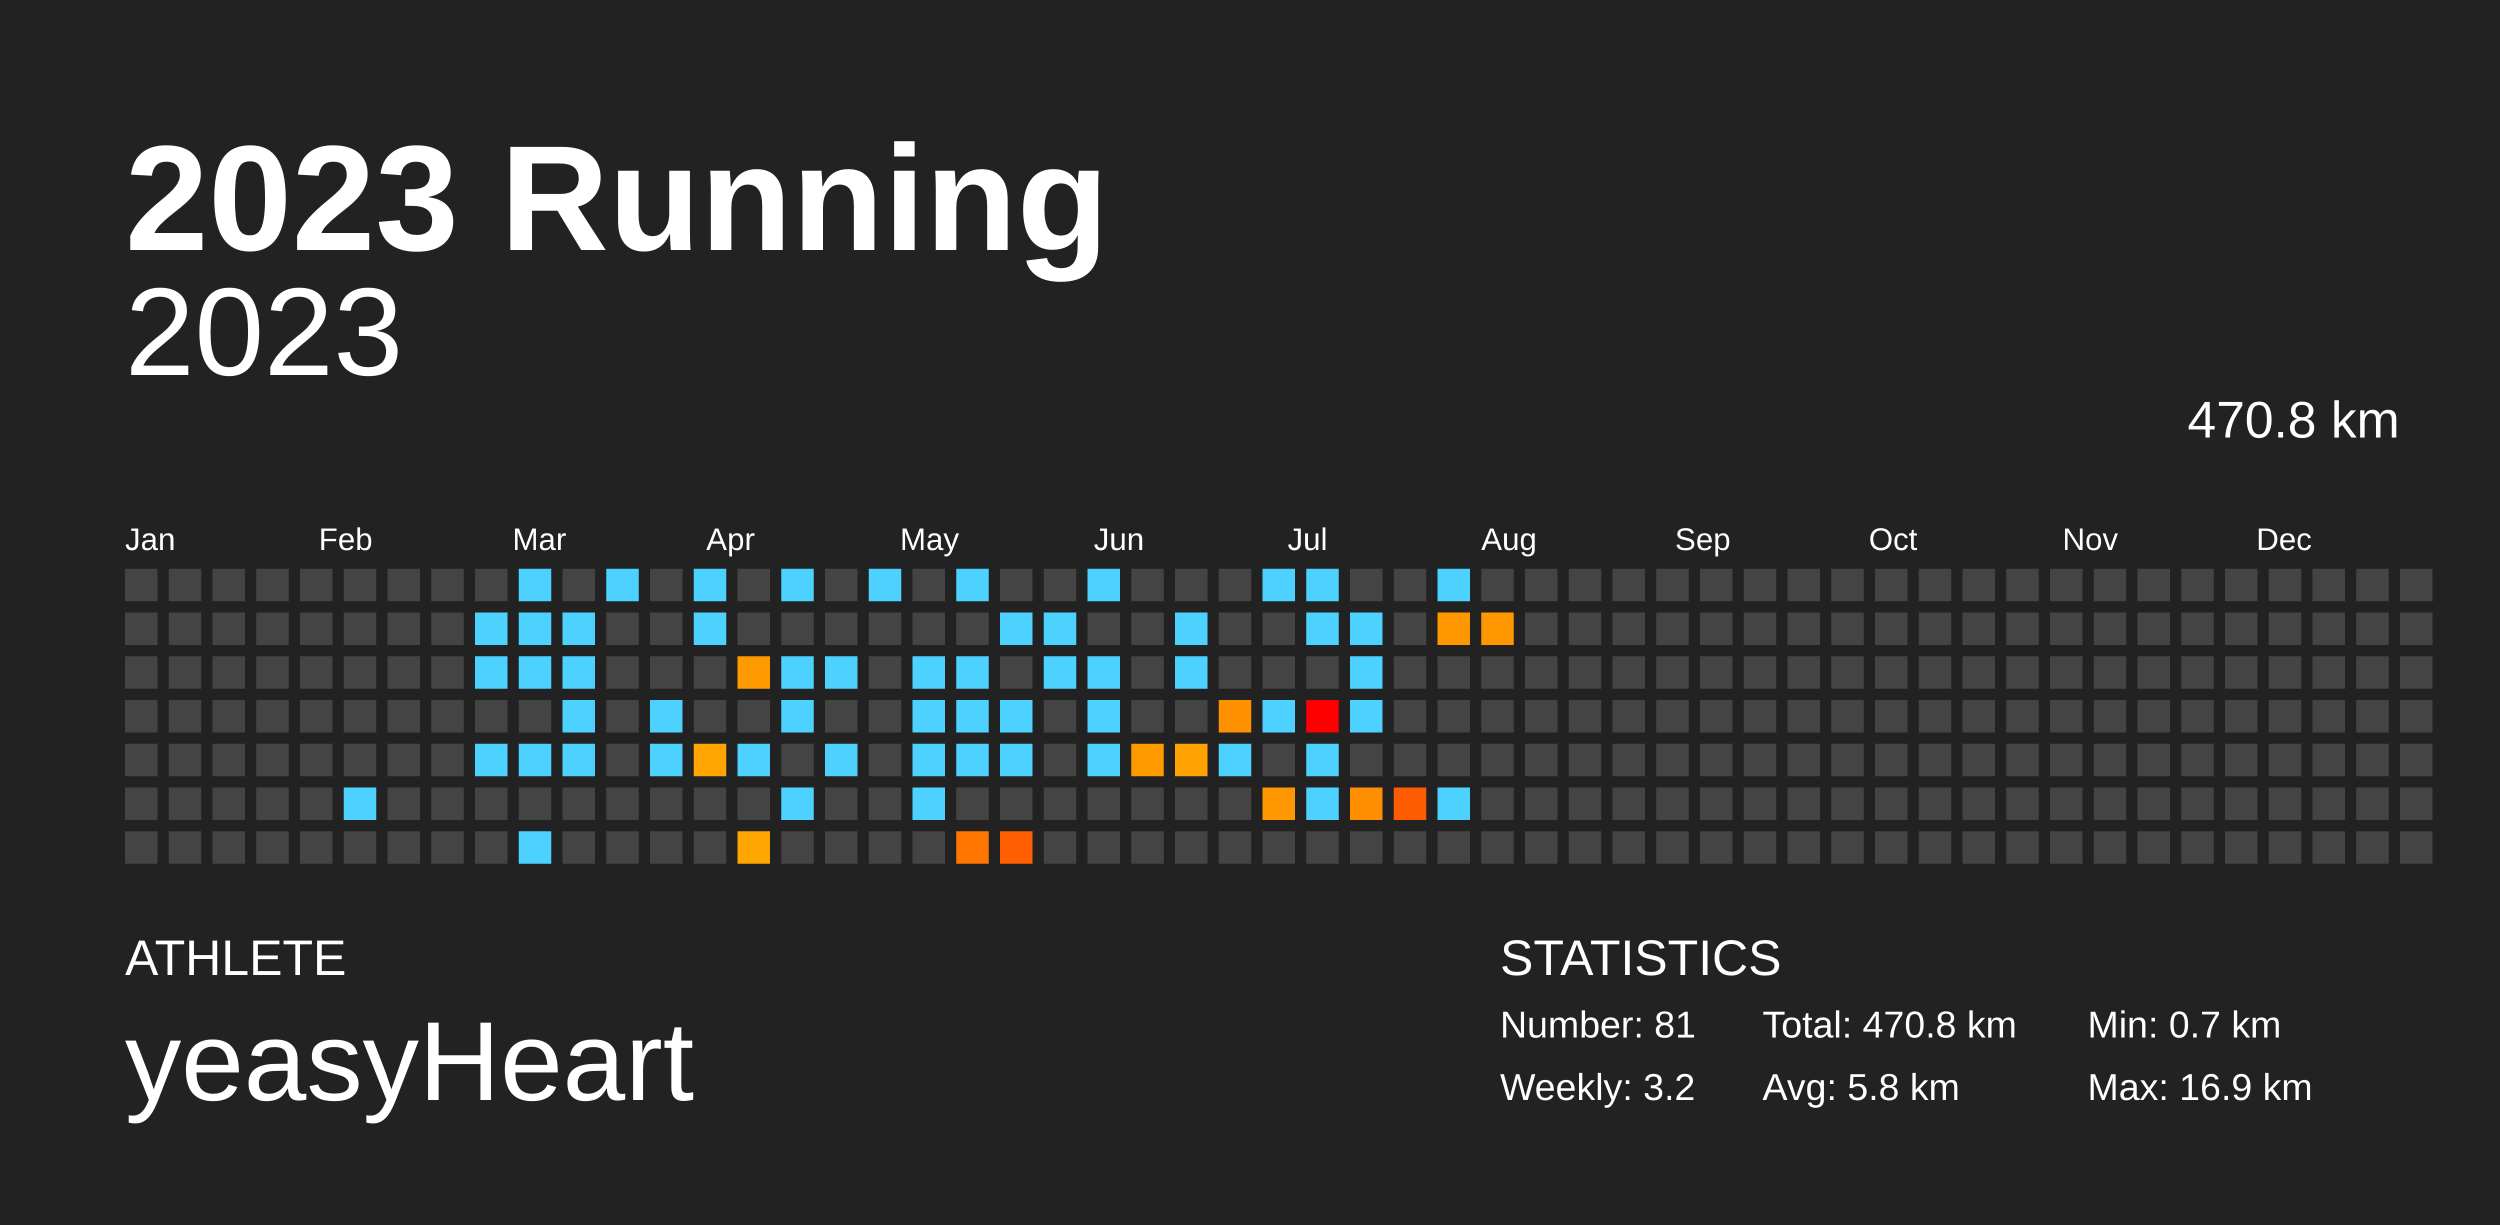
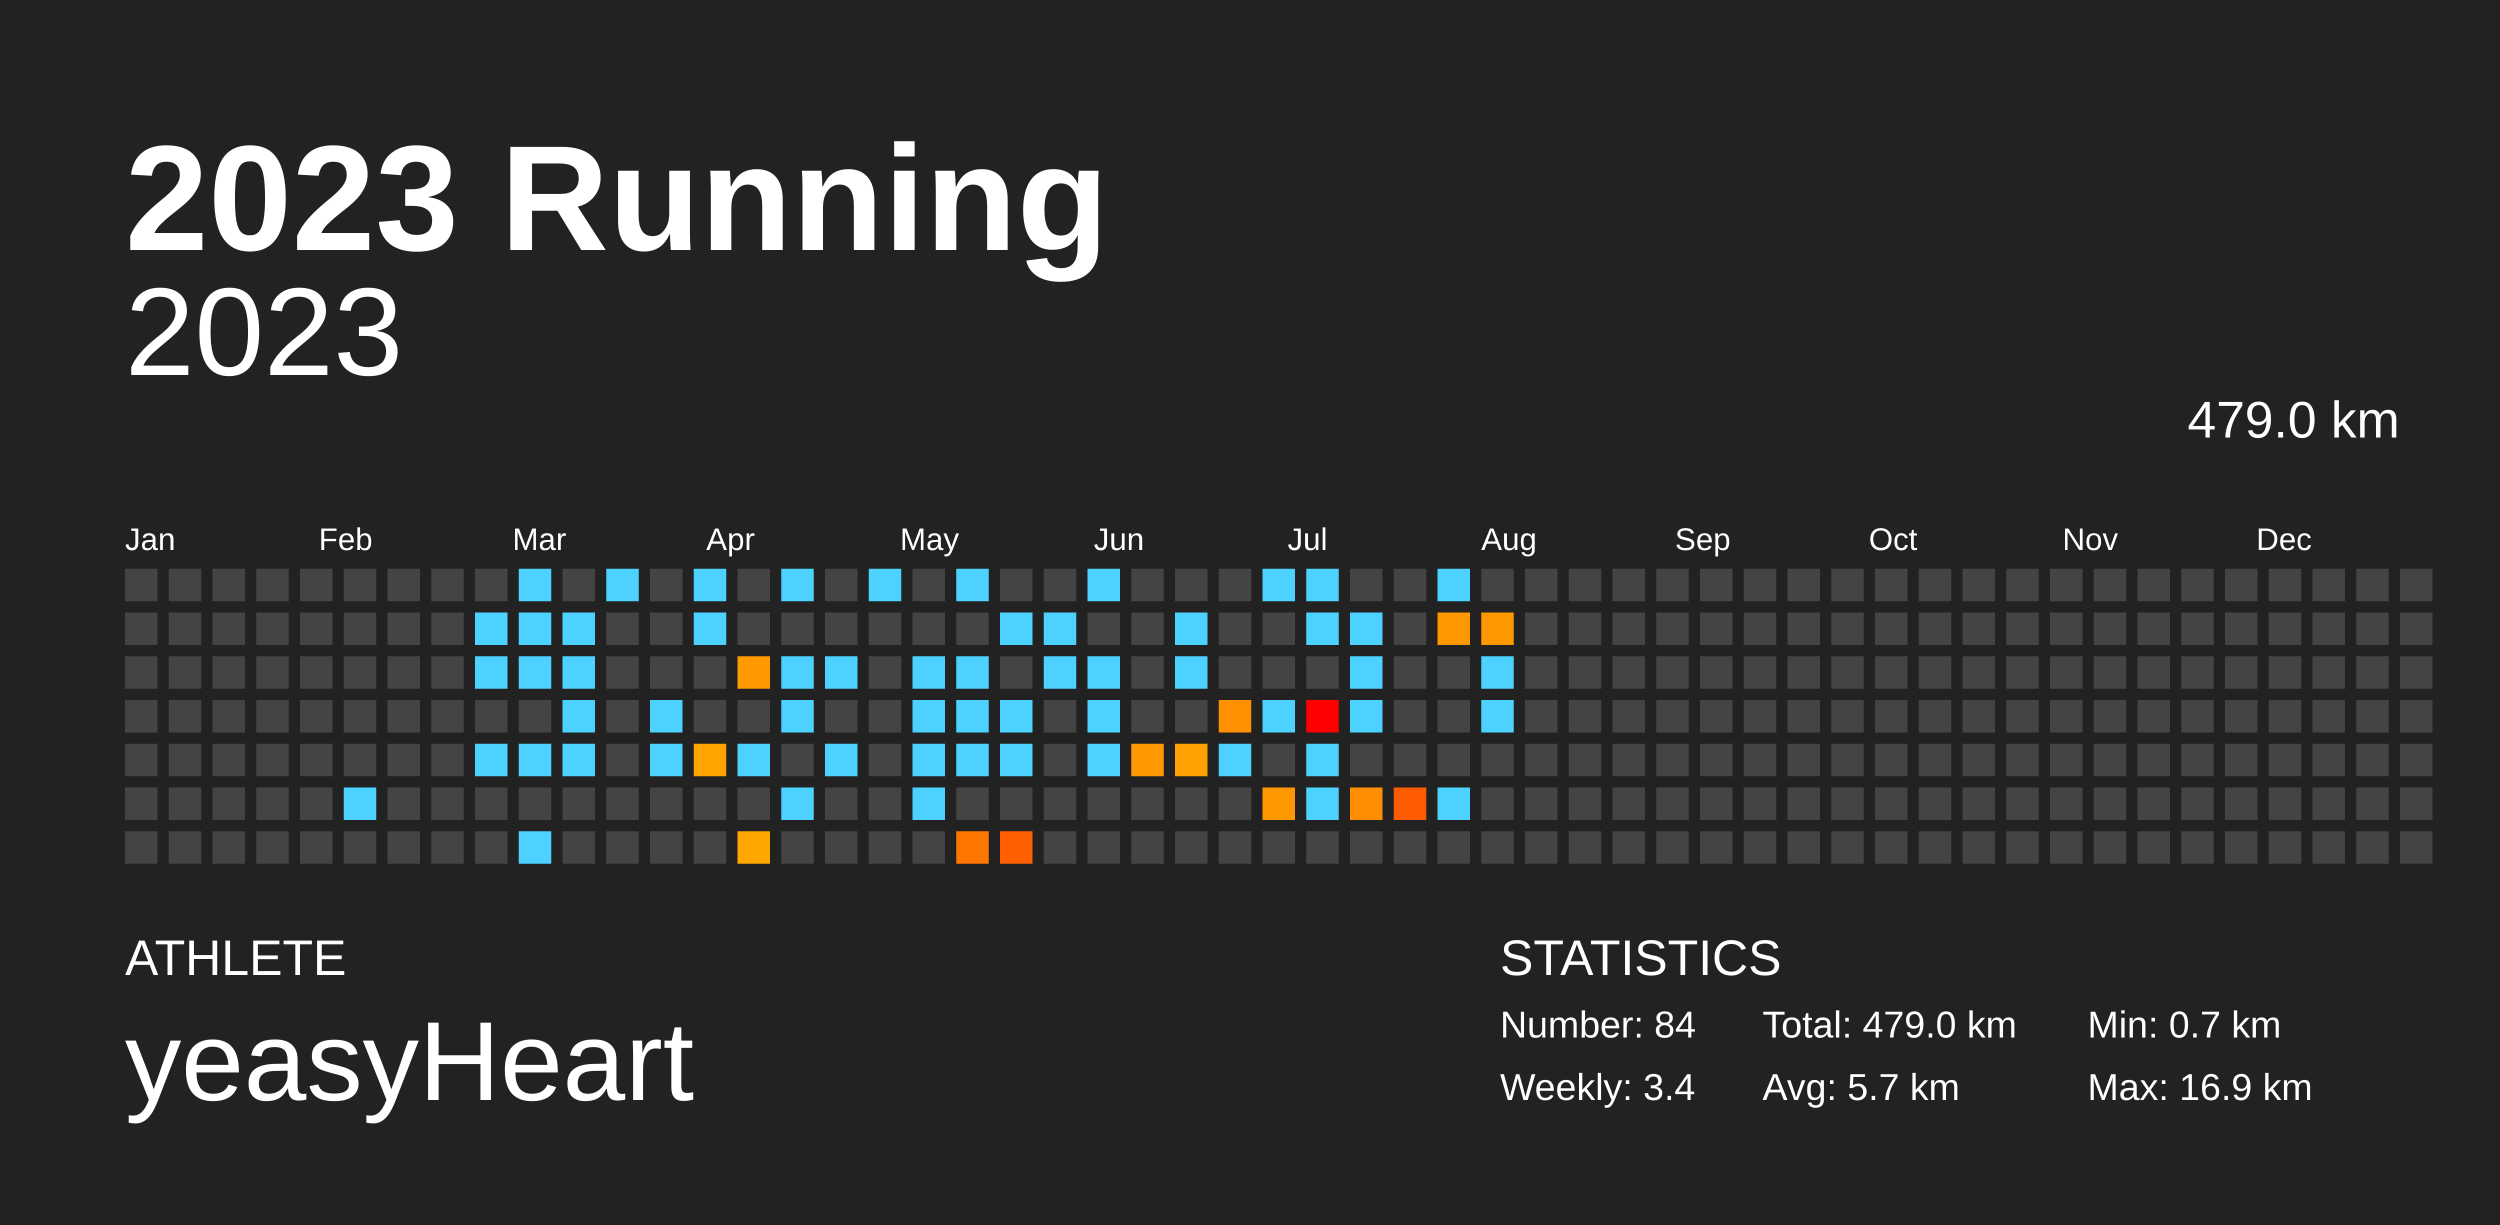
<svg xmlns="http://www.w3.org/2000/svg" baseProfile="full" height="98mm" version="1.1" viewBox="0,0,200,98" width="200mm">
  <defs />
  <rect fill="#222222" height="98" width="200" x="0" y="0" />
  <text fill="#FFFFFF" style="font-size:12px; font-family:Arial; font-weight:bold;" x="10" y="20">2023 Running</text>
  <text fill="#FFFFFF" style="font-size:4px; font-family:Arial" x="10" y="78">ATHLETE</text>
  <text fill="#FFFFFF" style="font-size:9px; font-family:Arial" x="10" y="88">yeasyHeart</text>
  <text fill="#FFFFFF" style="font-size:4px; font-family:Arial" x="120" y="78">STATISTICS</text>
-   <text fill="#FFFFFF" style="font-size:3px; font-family:Arial" x="120" y="83">Number: 81</text>
-   <text fill="#FFFFFF" style="font-size:3px; font-family:Arial" x="120" y="88">Weekly: 3.2</text>
-   <text fill="#FFFFFF" style="font-size:3px; font-family:Arial" x="141" y="83">Total: 470.8 km</text>
-   <text fill="#FFFFFF" style="font-size:3px; font-family:Arial" x="141" y="88">Avg: 5.8 km</text>
+   <text fill="#FFFFFF" style="font-size:3px; font-family:Arial" x="120" y="83">Number: 84</text>
+   <text fill="#FFFFFF" style="font-size:3px; font-family:Arial" x="120" y="88">Weekly: 3.4</text>
+   <text fill="#FFFFFF" style="font-size:3px; font-family:Arial" x="141" y="83">Total: 479.0 km</text>
+   <text fill="#FFFFFF" style="font-size:3px; font-family:Arial" x="141" y="88">Avg: 5.7 km</text>
  <text fill="#FFFFFF" style="font-size:3px; font-family:Arial" x="167" y="83">Min: 0.7 km</text>
  <text fill="#FFFFFF" style="font-size:3px; font-family:Arial" x="167" y="88">Max: 16.9 km</text>
  <text alignment-baseline="hanging" fill="#FFFFFF" style="font-size:10.0px; font-family:Arial;" x="10" y="30">2023</text>
-   <text alignment-baseline="hanging" fill="#FFFFFF" style="font-size:4.125px; font-family:Arial;" x="175" y="35">470.8 km</text>
+   <text alignment-baseline="hanging" fill="#FFFFFF" style="font-size:4.125px; font-family:Arial;" x="175" y="35">479.0 km</text>
  <text fill="#FFFFFF" style="font-size:2.5px; font-family:Arial" x="10.0" y="44">Jan</text>
  <text fill="#FFFFFF" style="font-size:2.5px; font-family:Arial" x="25.5" y="44">Feb</text>
  <text fill="#FFFFFF" style="font-size:2.5px; font-family:Arial" x="41.0" y="44">Mar</text>
  <text fill="#FFFFFF" style="font-size:2.5px; font-family:Arial" x="56.5" y="44">Apr</text>
  <text fill="#FFFFFF" style="font-size:2.5px; font-family:Arial" x="72.0" y="44">May</text>
  <text fill="#FFFFFF" style="font-size:2.5px; font-family:Arial" x="87.5" y="44">Jun</text>
  <text fill="#FFFFFF" style="font-size:2.5px; font-family:Arial" x="103.0" y="44">Jul</text>
  <text fill="#FFFFFF" style="font-size:2.5px; font-family:Arial" x="118.5" y="44">Aug</text>
  <text fill="#FFFFFF" style="font-size:2.5px; font-family:Arial" x="134.0" y="44">Sep</text>
  <text fill="#FFFFFF" style="font-size:2.5px; font-family:Arial" x="149.5" y="44">Oct</text>
  <text fill="#FFFFFF" style="font-size:2.5px; font-family:Arial" x="165.0" y="44">Nov</text>
  <text fill="#FFFFFF" style="font-size:2.5px; font-family:Arial" x="180.5" y="44">Dec</text>
  <rect fill="#444444" height="2.6" width="2.6" x="10.0" y="45.5" />
  <rect fill="#444444" height="2.6" width="2.6" x="10.0" y="49.0" />
  <rect fill="#444444" height="2.6" width="2.6" x="10.0" y="52.5" />
  <rect fill="#444444" height="2.6" width="2.6" x="10.0" y="56.0" />
  <rect fill="#444444" height="2.6" width="2.6" x="10.0" y="59.5" />
  <rect fill="#444444" height="2.6" width="2.6" x="10.0" y="63.0" />
  <rect fill="#444444" height="2.6" width="2.6" x="10.0" y="66.5" />
  <rect fill="#444444" height="2.6" width="2.6" x="13.5" y="45.5" />
  <rect fill="#444444" height="2.6" width="2.6" x="13.5" y="49.0" />
  <rect fill="#444444" height="2.6" width="2.6" x="13.5" y="52.5" />
  <rect fill="#444444" height="2.6" width="2.6" x="13.5" y="56.0" />
  <rect fill="#444444" height="2.6" width="2.6" x="13.5" y="59.5" />
  <rect fill="#444444" height="2.6" width="2.6" x="13.5" y="63.0" />
  <rect fill="#444444" height="2.6" width="2.6" x="13.5" y="66.5" />
  <rect fill="#444444" height="2.6" width="2.6" x="17.0" y="45.5" />
  <rect fill="#444444" height="2.6" width="2.6" x="17.0" y="49.0" />
  <rect fill="#444444" height="2.6" width="2.6" x="17.0" y="52.5" />
  <rect fill="#444444" height="2.6" width="2.6" x="17.0" y="56.0" />
  <rect fill="#444444" height="2.6" width="2.6" x="17.0" y="59.5" />
  <rect fill="#444444" height="2.6" width="2.6" x="17.0" y="63.0" />
  <rect fill="#444444" height="2.6" width="2.6" x="17.0" y="66.5" />
  <rect fill="#444444" height="2.6" width="2.6" x="20.5" y="45.5" />
  <rect fill="#444444" height="2.6" width="2.6" x="20.5" y="49.0" />
  <rect fill="#444444" height="2.6" width="2.6" x="20.5" y="52.5" />
  <rect fill="#444444" height="2.6" width="2.6" x="20.5" y="56.0" />
  <rect fill="#444444" height="2.6" width="2.6" x="20.5" y="59.5" />
  <rect fill="#444444" height="2.6" width="2.6" x="20.5" y="63.0" />
  <rect fill="#444444" height="2.6" width="2.6" x="20.5" y="66.5" />
  <rect fill="#444444" height="2.6" width="2.6" x="24.0" y="45.5" />
  <rect fill="#444444" height="2.6" width="2.6" x="24.0" y="49.0" />
  <rect fill="#444444" height="2.6" width="2.6" x="24.0" y="52.5" />
  <rect fill="#444444" height="2.6" width="2.6" x="24.0" y="56.0" />
  <rect fill="#444444" height="2.6" width="2.6" x="24.0" y="59.5" />
  <rect fill="#444444" height="2.6" width="2.6" x="24.0" y="63.0" />
  <rect fill="#444444" height="2.6" width="2.6" x="24.0" y="66.5" />
  <rect fill="#444444" height="2.6" width="2.6" x="27.5" y="45.5" />
  <rect fill="#444444" height="2.6" width="2.6" x="27.5" y="49.0" />
  <rect fill="#444444" height="2.6" width="2.6" x="27.5" y="52.5" />
  <rect fill="#444444" height="2.6" width="2.6" x="27.5" y="56.0" />
  <rect fill="#444444" height="2.6" width="2.6" x="27.5" y="59.5" />
  <rect fill="#4dd2ff" height="2.6" width="2.6" x="27.5" y="63.0" />
  <rect fill="#444444" height="2.6" width="2.6" x="27.5" y="66.5" />
  <rect fill="#444444" height="2.6" width="2.6" x="31.0" y="45.5" />
  <rect fill="#444444" height="2.6" width="2.6" x="31.0" y="49.0" />
  <rect fill="#444444" height="2.6" width="2.6" x="31.0" y="52.5" />
  <rect fill="#444444" height="2.6" width="2.6" x="31.0" y="56.0" />
  <rect fill="#444444" height="2.6" width="2.6" x="31.0" y="59.5" />
  <rect fill="#444444" height="2.6" width="2.6" x="31.0" y="63.0" />
  <rect fill="#444444" height="2.6" width="2.6" x="31.0" y="66.5" />
  <rect fill="#444444" height="2.6" width="2.6" x="34.5" y="45.5" />
  <rect fill="#444444" height="2.6" width="2.6" x="34.5" y="49.0" />
  <rect fill="#444444" height="2.6" width="2.6" x="34.5" y="52.5" />
  <rect fill="#444444" height="2.6" width="2.6" x="34.5" y="56.0" />
  <rect fill="#444444" height="2.6" width="2.6" x="34.5" y="59.5" />
  <rect fill="#444444" height="2.6" width="2.6" x="34.5" y="63.0" />
  <rect fill="#444444" height="2.6" width="2.6" x="34.5" y="66.5" />
  <rect fill="#444444" height="2.6" width="2.6" x="38.0" y="45.5" />
  <rect fill="#4dd2ff" height="2.6" width="2.6" x="38.0" y="49.0" />
  <rect fill="#4dd2ff" height="2.6" width="2.6" x="38.0" y="52.5" />
  <rect fill="#444444" height="2.6" width="2.6" x="38.0" y="56.0" />
  <rect fill="#4dd2ff" height="2.6" width="2.6" x="38.0" y="59.5" />
  <rect fill="#444444" height="2.6" width="2.6" x="38.0" y="63.0" />
  <rect fill="#444444" height="2.6" width="2.6" x="38.0" y="66.5" />
  <rect fill="#4dd2ff" height="2.6" width="2.6" x="41.5" y="45.5" />
  <rect fill="#4dd2ff" height="2.6" width="2.6" x="41.5" y="49.0" />
  <rect fill="#4dd2ff" height="2.6" width="2.6" x="41.5" y="52.5" />
  <rect fill="#444444" height="2.6" width="2.6" x="41.5" y="56.0" />
  <rect fill="#4dd2ff" height="2.6" width="2.6" x="41.5" y="59.5" />
  <rect fill="#444444" height="2.6" width="2.6" x="41.5" y="63.0" />
  <rect fill="#4dd2ff" height="2.6" width="2.6" x="41.5" y="66.5" />
  <rect fill="#444444" height="2.6" width="2.6" x="45.0" y="45.5" />
  <rect fill="#4dd2ff" height="2.6" width="2.6" x="45.0" y="49.0" />
  <rect fill="#4dd2ff" height="2.6" width="2.6" x="45.0" y="52.5" />
  <rect fill="#4dd2ff" height="2.6" width="2.6" x="45.0" y="56.0" />
  <rect fill="#4dd2ff" height="2.6" width="2.6" x="45.0" y="59.5" />
  <rect fill="#444444" height="2.6" width="2.6" x="45.0" y="63.0" />
  <rect fill="#444444" height="2.6" width="2.6" x="45.0" y="66.5" />
  <rect fill="#4dd2ff" height="2.6" width="2.6" x="48.5" y="45.5" />
  <rect fill="#444444" height="2.6" width="2.6" x="48.5" y="49.0" />
  <rect fill="#444444" height="2.6" width="2.6" x="48.5" y="52.5" />
  <rect fill="#444444" height="2.6" width="2.6" x="48.5" y="56.0" />
  <rect fill="#444444" height="2.6" width="2.6" x="48.5" y="59.5" />
  <rect fill="#444444" height="2.6" width="2.6" x="48.5" y="63.0" />
  <rect fill="#444444" height="2.6" width="2.6" x="48.5" y="66.5" />
  <rect fill="#444444" height="2.6" width="2.6" x="52.0" y="45.5" />
  <rect fill="#444444" height="2.6" width="2.6" x="52.0" y="49.0" />
  <rect fill="#444444" height="2.6" width="2.6" x="52.0" y="52.5" />
  <rect fill="#4dd2ff" height="2.6" width="2.6" x="52.0" y="56.0" />
  <rect fill="#4dd2ff" height="2.6" width="2.6" x="52.0" y="59.5" />
  <rect fill="#444444" height="2.6" width="2.6" x="52.0" y="63.0" />
  <rect fill="#444444" height="2.6" width="2.6" x="52.0" y="66.5" />
  <rect fill="#4dd2ff" height="2.6" width="2.6" x="55.5" y="45.5" />
  <rect fill="#4dd2ff" height="2.6" width="2.6" x="55.5" y="49.0" />
  <rect fill="#444444" height="2.6" width="2.6" x="55.5" y="52.5" />
  <rect fill="#444444" height="2.6" width="2.6" x="55.5" y="56.0" />
  <rect fill="#ffa400" height="2.6" width="2.6" x="55.5" y="59.5" />
  <rect fill="#444444" height="2.6" width="2.6" x="55.5" y="63.0" />
  <rect fill="#444444" height="2.6" width="2.6" x="55.5" y="66.5" />
  <rect fill="#444444" height="2.6" width="2.6" x="59.0" y="45.5" />
  <rect fill="#444444" height="2.6" width="2.6" x="59.0" y="49.0" />
  <rect fill="#ff9900" height="2.6" width="2.6" x="59.0" y="52.5" />
  <rect fill="#444444" height="2.6" width="2.6" x="59.0" y="56.0" />
  <rect fill="#4dd2ff" height="2.6" width="2.6" x="59.0" y="59.5" />
  <rect fill="#444444" height="2.6" width="2.6" x="59.0" y="63.0" />
  <rect fill="#ffa600" height="2.6" width="2.6" x="59.0" y="66.5" />
  <rect fill="#4dd2ff" height="2.6" width="2.6" x="62.5" y="45.5" />
  <rect fill="#444444" height="2.6" width="2.6" x="62.5" y="49.0" />
  <rect fill="#4dd2ff" height="2.6" width="2.6" x="62.5" y="52.5" />
  <rect fill="#4dd2ff" height="2.6" width="2.6" x="62.5" y="56.0" />
  <rect fill="#444444" height="2.6" width="2.6" x="62.5" y="59.5" />
  <rect fill="#4dd2ff" height="2.6" width="2.6" x="62.5" y="63.0" />
  <rect fill="#444444" height="2.6" width="2.6" x="62.5" y="66.5" />
  <rect fill="#444444" height="2.6" width="2.6" x="66.0" y="45.5" />
  <rect fill="#444444" height="2.6" width="2.6" x="66.0" y="49.0" />
  <rect fill="#4dd2ff" height="2.6" width="2.6" x="66.0" y="52.5" />
  <rect fill="#444444" height="2.6" width="2.6" x="66.0" y="56.0" />
  <rect fill="#4dd2ff" height="2.6" width="2.6" x="66.0" y="59.5" />
  <rect fill="#444444" height="2.6" width="2.6" x="66.0" y="63.0" />
  <rect fill="#444444" height="2.6" width="2.6" x="66.0" y="66.5" />
  <rect fill="#4dd2ff" height="2.6" width="2.6" x="69.5" y="45.5" />
  <rect fill="#444444" height="2.6" width="2.6" x="69.5" y="49.0" />
  <rect fill="#444444" height="2.6" width="2.6" x="69.5" y="52.5" />
  <rect fill="#444444" height="2.6" width="2.6" x="69.5" y="56.0" />
  <rect fill="#444444" height="2.6" width="2.6" x="69.5" y="59.5" />
  <rect fill="#444444" height="2.6" width="2.6" x="69.5" y="63.0" />
  <rect fill="#444444" height="2.6" width="2.6" x="69.5" y="66.5" />
  <rect fill="#444444" height="2.6" width="2.6" x="73.0" y="45.5" />
  <rect fill="#444444" height="2.6" width="2.6" x="73.0" y="49.0" />
  <rect fill="#4dd2ff" height="2.6" width="2.6" x="73.0" y="52.5" />
  <rect fill="#4dd2ff" height="2.6" width="2.6" x="73.0" y="56.0" />
  <rect fill="#4dd2ff" height="2.6" width="2.6" x="73.0" y="59.5" />
  <rect fill="#4dd2ff" height="2.6" width="2.6" x="73.0" y="63.0" />
  <rect fill="#444444" height="2.6" width="2.6" x="73.0" y="66.5" />
  <rect fill="#4dd2ff" height="2.6" width="2.6" x="76.5" y="45.5" />
  <rect fill="#444444" height="2.6" width="2.6" x="76.5" y="49.0" />
  <rect fill="#4dd2ff" height="2.6" width="2.6" x="76.5" y="52.5" />
  <rect fill="#4dd2ff" height="2.6" width="2.6" x="76.5" y="56.0" />
  <rect fill="#4dd2ff" height="2.6" width="2.6" x="76.5" y="59.5" />
  <rect fill="#444444" height="2.6" width="2.6" x="76.5" y="63.0" />
  <rect fill="#ff7600" height="2.6" width="2.6" x="76.5" y="66.5" />
  <rect fill="#444444" height="2.6" width="2.6" x="80.0" y="45.5" />
  <rect fill="#4dd2ff" height="2.6" width="2.6" x="80.0" y="49.0" />
  <rect fill="#444444" height="2.6" width="2.6" x="80.0" y="52.5" />
  <rect fill="#4dd2ff" height="2.6" width="2.6" x="80.0" y="56.0" />
  <rect fill="#4dd2ff" height="2.6" width="2.6" x="80.0" y="59.5" />
  <rect fill="#444444" height="2.6" width="2.6" x="80.0" y="63.0" />
  <rect fill="#ff5f00" height="2.6" width="2.6" x="80.0" y="66.5" />
  <rect fill="#444444" height="2.6" width="2.6" x="83.5" y="45.5" />
  <rect fill="#4dd2ff" height="2.6" width="2.6" x="83.5" y="49.0" />
  <rect fill="#4dd2ff" height="2.6" width="2.6" x="83.5" y="52.5" />
  <rect fill="#444444" height="2.6" width="2.6" x="83.5" y="56.0" />
  <rect fill="#444444" height="2.6" width="2.6" x="83.5" y="59.5" />
  <rect fill="#444444" height="2.6" width="2.6" x="83.5" y="63.0" />
  <rect fill="#444444" height="2.6" width="2.6" x="83.5" y="66.5" />
  <rect fill="#4dd2ff" height="2.6" width="2.6" x="87.0" y="45.5" />
  <rect fill="#444444" height="2.6" width="2.6" x="87.0" y="49.0" />
  <rect fill="#4dd2ff" height="2.6" width="2.6" x="87.0" y="52.5" />
  <rect fill="#4dd2ff" height="2.6" width="2.6" x="87.0" y="56.0" />
  <rect fill="#4dd2ff" height="2.6" width="2.6" x="87.0" y="59.5" />
  <rect fill="#444444" height="2.6" width="2.6" x="87.0" y="63.0" />
  <rect fill="#444444" height="2.6" width="2.6" x="87.0" y="66.5" />
  <rect fill="#444444" height="2.6" width="2.6" x="90.5" y="45.5" />
  <rect fill="#444444" height="2.6" width="2.6" x="90.5" y="49.0" />
  <rect fill="#444444" height="2.6" width="2.6" x="90.5" y="52.5" />
  <rect fill="#444444" height="2.6" width="2.6" x="90.5" y="56.0" />
  <rect fill="#ff9900" height="2.6" width="2.6" x="90.5" y="59.5" />
  <rect fill="#444444" height="2.6" width="2.6" x="90.5" y="63.0" />
  <rect fill="#444444" height="2.6" width="2.6" x="90.5" y="66.5" />
  <rect fill="#444444" height="2.6" width="2.6" x="94.0" y="45.5" />
  <rect fill="#4dd2ff" height="2.6" width="2.6" x="94.0" y="49.0" />
  <rect fill="#4dd2ff" height="2.6" width="2.6" x="94.0" y="52.5" />
  <rect fill="#444444" height="2.6" width="2.6" x="94.0" y="56.0" />
  <rect fill="#ffa100" height="2.6" width="2.6" x="94.0" y="59.5" />
  <rect fill="#444444" height="2.6" width="2.6" x="94.0" y="63.0" />
  <rect fill="#444444" height="2.6" width="2.6" x="94.0" y="66.5" />
  <rect fill="#444444" height="2.6" width="2.6" x="97.5" y="45.5" />
  <rect fill="#444444" height="2.6" width="2.6" x="97.5" y="49.0" />
  <rect fill="#444444" height="2.6" width="2.6" x="97.5" y="52.5" />
  <rect fill="#ff9000" height="2.6" width="2.6" x="97.5" y="56.0" />
  <rect fill="#4dd2ff" height="2.6" width="2.6" x="97.5" y="59.5" />
  <rect fill="#444444" height="2.6" width="2.6" x="97.5" y="63.0" />
  <rect fill="#444444" height="2.6" width="2.6" x="97.5" y="66.5" />
  <rect fill="#4dd2ff" height="2.6" width="2.6" x="101.0" y="45.5" />
  <rect fill="#444444" height="2.6" width="2.6" x="101.0" y="49.0" />
  <rect fill="#444444" height="2.6" width="2.6" x="101.0" y="52.5" />
  <rect fill="#4dd2ff" height="2.6" width="2.6" x="101.0" y="56.0" />
  <rect fill="#444444" height="2.6" width="2.6" x="101.0" y="59.5" />
  <rect fill="#ff9800" height="2.6" width="2.6" x="101.0" y="63.0" />
  <rect fill="#444444" height="2.6" width="2.6" x="101.0" y="66.5" />
  <rect fill="#4dd2ff" height="2.6" width="2.6" x="104.5" y="45.5" />
  <rect fill="#4dd2ff" height="2.6" width="2.6" x="104.5" y="49.0" />
  <rect fill="#444444" height="2.6" width="2.6" x="104.5" y="52.5" />
  <rect fill="red" height="2.6" width="2.6" x="104.5" y="56.0" />
  <rect fill="#4dd2ff" height="2.6" width="2.6" x="104.5" y="59.5" />
  <rect fill="#4dd2ff" height="2.6" width="2.6" x="104.5" y="63.0" />
  <rect fill="#444444" height="2.6" width="2.6" x="104.5" y="66.5" />
  <rect fill="#444444" height="2.6" width="2.6" x="108.0" y="45.5" />
  <rect fill="#4dd2ff" height="2.6" width="2.6" x="108.0" y="49.0" />
  <rect fill="#4dd2ff" height="2.6" width="2.6" x="108.0" y="52.5" />
  <rect fill="#4dd2ff" height="2.6" width="2.6" x="108.0" y="56.0" />
  <rect fill="#444444" height="2.6" width="2.6" x="108.0" y="59.5" />
  <rect fill="#ff8f00" height="2.6" width="2.6" x="108.0" y="63.0" />
  <rect fill="#444444" height="2.6" width="2.6" x="108.0" y="66.5" />
  <rect fill="#444444" height="2.6" width="2.6" x="111.5" y="45.5" />
  <rect fill="#444444" height="2.6" width="2.6" x="111.5" y="49.0" />
  <rect fill="#444444" height="2.6" width="2.6" x="111.5" y="52.5" />
  <rect fill="#444444" height="2.6" width="2.6" x="111.5" y="56.0" />
  <rect fill="#444444" height="2.6" width="2.6" x="111.5" y="59.5" />
  <rect fill="#ff5b00" height="2.6" width="2.6" x="111.5" y="63.0" />
  <rect fill="#444444" height="2.6" width="2.6" x="111.5" y="66.5" />
  <rect fill="#4dd2ff" height="2.6" width="2.6" x="115.0" y="45.5" />
  <rect fill="#ff9700" height="2.6" width="2.6" x="115.0" y="49.0" />
  <rect fill="#444444" height="2.6" width="2.6" x="115.0" y="52.5" />
  <rect fill="#444444" height="2.6" width="2.6" x="115.0" y="56.0" />
  <rect fill="#444444" height="2.6" width="2.6" x="115.0" y="59.5" />
  <rect fill="#4dd2ff" height="2.6" width="2.6" x="115.0" y="63.0" />
  <rect fill="#444444" height="2.6" width="2.6" x="115.0" y="66.5" />
  <rect fill="#444444" height="2.6" width="2.6" x="118.5" y="45.5" />
  <rect fill="#ff9700" height="2.6" width="2.6" x="118.5" y="49.0" />
-   <rect fill="#444444" height="2.6" width="2.6" x="118.5" y="52.5" />
-   <rect fill="#444444" height="2.6" width="2.6" x="118.5" y="56.0" />
+   <rect fill="#4dd2ff" height="2.6" width="2.6" x="118.5" y="52.5" />
+   <rect fill="#4dd2ff" height="2.6" width="2.6" x="118.5" y="56.0" />
  <rect fill="#444444" height="2.6" width="2.6" x="118.5" y="59.5" />
  <rect fill="#444444" height="2.6" width="2.6" x="118.5" y="63.0" />
  <rect fill="#444444" height="2.6" width="2.6" x="118.5" y="66.5" />
  <rect fill="#444444" height="2.6" width="2.6" x="122.0" y="45.5" />
  <rect fill="#444444" height="2.6" width="2.6" x="122.0" y="49.0" />
  <rect fill="#444444" height="2.6" width="2.6" x="122.0" y="52.5" />
  <rect fill="#444444" height="2.6" width="2.6" x="122.0" y="56.0" />
  <rect fill="#444444" height="2.6" width="2.6" x="122.0" y="59.5" />
  <rect fill="#444444" height="2.6" width="2.6" x="122.0" y="63.0" />
  <rect fill="#444444" height="2.6" width="2.6" x="122.0" y="66.5" />
  <rect fill="#444444" height="2.6" width="2.6" x="125.5" y="45.5" />
  <rect fill="#444444" height="2.6" width="2.6" x="125.5" y="49.0" />
  <rect fill="#444444" height="2.6" width="2.6" x="125.5" y="52.5" />
  <rect fill="#444444" height="2.6" width="2.6" x="125.5" y="56.0" />
  <rect fill="#444444" height="2.6" width="2.6" x="125.5" y="59.5" />
  <rect fill="#444444" height="2.6" width="2.6" x="125.5" y="63.0" />
  <rect fill="#444444" height="2.6" width="2.6" x="125.5" y="66.5" />
  <rect fill="#444444" height="2.6" width="2.6" x="129.0" y="45.5" />
  <rect fill="#444444" height="2.6" width="2.6" x="129.0" y="49.0" />
  <rect fill="#444444" height="2.6" width="2.6" x="129.0" y="52.5" />
  <rect fill="#444444" height="2.6" width="2.6" x="129.0" y="56.0" />
  <rect fill="#444444" height="2.6" width="2.6" x="129.0" y="59.5" />
  <rect fill="#444444" height="2.6" width="2.6" x="129.0" y="63.0" />
  <rect fill="#444444" height="2.6" width="2.6" x="129.0" y="66.5" />
  <rect fill="#444444" height="2.6" width="2.6" x="132.5" y="45.5" />
  <rect fill="#444444" height="2.6" width="2.6" x="132.5" y="49.0" />
  <rect fill="#444444" height="2.6" width="2.6" x="132.5" y="52.5" />
  <rect fill="#444444" height="2.6" width="2.6" x="132.5" y="56.0" />
  <rect fill="#444444" height="2.6" width="2.6" x="132.5" y="59.5" />
  <rect fill="#444444" height="2.6" width="2.6" x="132.5" y="63.0" />
  <rect fill="#444444" height="2.6" width="2.6" x="132.5" y="66.5" />
  <rect fill="#444444" height="2.6" width="2.6" x="136.0" y="45.5" />
  <rect fill="#444444" height="2.6" width="2.6" x="136.0" y="49.0" />
  <rect fill="#444444" height="2.6" width="2.6" x="136.0" y="52.5" />
  <rect fill="#444444" height="2.6" width="2.6" x="136.0" y="56.0" />
  <rect fill="#444444" height="2.6" width="2.6" x="136.0" y="59.5" />
  <rect fill="#444444" height="2.6" width="2.6" x="136.0" y="63.0" />
  <rect fill="#444444" height="2.6" width="2.6" x="136.0" y="66.5" />
  <rect fill="#444444" height="2.6" width="2.6" x="139.5" y="45.5" />
  <rect fill="#444444" height="2.6" width="2.6" x="139.5" y="49.0" />
  <rect fill="#444444" height="2.6" width="2.6" x="139.5" y="52.5" />
  <rect fill="#444444" height="2.6" width="2.6" x="139.5" y="56.0" />
  <rect fill="#444444" height="2.6" width="2.6" x="139.5" y="59.5" />
  <rect fill="#444444" height="2.6" width="2.6" x="139.5" y="63.0" />
  <rect fill="#444444" height="2.6" width="2.6" x="139.5" y="66.5" />
  <rect fill="#444444" height="2.6" width="2.6" x="143.0" y="45.5" />
  <rect fill="#444444" height="2.6" width="2.6" x="143.0" y="49.0" />
  <rect fill="#444444" height="2.6" width="2.6" x="143.0" y="52.5" />
  <rect fill="#444444" height="2.6" width="2.6" x="143.0" y="56.0" />
  <rect fill="#444444" height="2.6" width="2.6" x="143.0" y="59.5" />
  <rect fill="#444444" height="2.6" width="2.6" x="143.0" y="63.0" />
  <rect fill="#444444" height="2.6" width="2.6" x="143.0" y="66.5" />
  <rect fill="#444444" height="2.6" width="2.6" x="146.5" y="45.5" />
  <rect fill="#444444" height="2.6" width="2.6" x="146.5" y="49.0" />
  <rect fill="#444444" height="2.6" width="2.6" x="146.5" y="52.5" />
  <rect fill="#444444" height="2.6" width="2.6" x="146.5" y="56.0" />
  <rect fill="#444444" height="2.6" width="2.6" x="146.5" y="59.5" />
  <rect fill="#444444" height="2.6" width="2.6" x="146.5" y="63.0" />
  <rect fill="#444444" height="2.6" width="2.6" x="146.5" y="66.5" />
  <rect fill="#444444" height="2.6" width="2.6" x="150.0" y="45.5" />
  <rect fill="#444444" height="2.6" width="2.6" x="150.0" y="49.0" />
  <rect fill="#444444" height="2.6" width="2.6" x="150.0" y="52.5" />
  <rect fill="#444444" height="2.6" width="2.6" x="150.0" y="56.0" />
  <rect fill="#444444" height="2.6" width="2.6" x="150.0" y="59.5" />
  <rect fill="#444444" height="2.6" width="2.6" x="150.0" y="63.0" />
  <rect fill="#444444" height="2.6" width="2.6" x="150.0" y="66.5" />
  <rect fill="#444444" height="2.6" width="2.6" x="153.5" y="45.5" />
  <rect fill="#444444" height="2.6" width="2.6" x="153.5" y="49.0" />
  <rect fill="#444444" height="2.6" width="2.6" x="153.5" y="52.5" />
  <rect fill="#444444" height="2.6" width="2.6" x="153.5" y="56.0" />
  <rect fill="#444444" height="2.6" width="2.6" x="153.5" y="59.5" />
  <rect fill="#444444" height="2.6" width="2.6" x="153.5" y="63.0" />
  <rect fill="#444444" height="2.6" width="2.6" x="153.5" y="66.5" />
  <rect fill="#444444" height="2.6" width="2.6" x="157.0" y="45.5" />
  <rect fill="#444444" height="2.6" width="2.6" x="157.0" y="49.0" />
  <rect fill="#444444" height="2.6" width="2.6" x="157.0" y="52.5" />
  <rect fill="#444444" height="2.6" width="2.6" x="157.0" y="56.0" />
  <rect fill="#444444" height="2.6" width="2.6" x="157.0" y="59.5" />
  <rect fill="#444444" height="2.6" width="2.6" x="157.0" y="63.0" />
  <rect fill="#444444" height="2.6" width="2.6" x="157.0" y="66.5" />
  <rect fill="#444444" height="2.6" width="2.6" x="160.5" y="45.5" />
  <rect fill="#444444" height="2.6" width="2.6" x="160.5" y="49.0" />
  <rect fill="#444444" height="2.6" width="2.6" x="160.5" y="52.5" />
  <rect fill="#444444" height="2.6" width="2.6" x="160.5" y="56.0" />
  <rect fill="#444444" height="2.6" width="2.6" x="160.5" y="59.5" />
  <rect fill="#444444" height="2.6" width="2.6" x="160.5" y="63.0" />
  <rect fill="#444444" height="2.6" width="2.6" x="160.5" y="66.5" />
  <rect fill="#444444" height="2.6" width="2.6" x="164.0" y="45.5" />
  <rect fill="#444444" height="2.6" width="2.6" x="164.0" y="49.0" />
  <rect fill="#444444" height="2.6" width="2.6" x="164.0" y="52.5" />
  <rect fill="#444444" height="2.6" width="2.6" x="164.0" y="56.0" />
  <rect fill="#444444" height="2.6" width="2.6" x="164.0" y="59.5" />
  <rect fill="#444444" height="2.6" width="2.6" x="164.0" y="63.0" />
  <rect fill="#444444" height="2.6" width="2.6" x="164.0" y="66.5" />
  <rect fill="#444444" height="2.6" width="2.6" x="167.5" y="45.5" />
  <rect fill="#444444" height="2.6" width="2.6" x="167.5" y="49.0" />
  <rect fill="#444444" height="2.6" width="2.6" x="167.5" y="52.5" />
  <rect fill="#444444" height="2.6" width="2.6" x="167.5" y="56.0" />
  <rect fill="#444444" height="2.6" width="2.6" x="167.5" y="59.5" />
  <rect fill="#444444" height="2.6" width="2.6" x="167.5" y="63.0" />
  <rect fill="#444444" height="2.6" width="2.6" x="167.5" y="66.5" />
  <rect fill="#444444" height="2.6" width="2.6" x="171.0" y="45.5" />
  <rect fill="#444444" height="2.6" width="2.6" x="171.0" y="49.0" />
  <rect fill="#444444" height="2.6" width="2.6" x="171.0" y="52.5" />
  <rect fill="#444444" height="2.6" width="2.6" x="171.0" y="56.0" />
  <rect fill="#444444" height="2.6" width="2.6" x="171.0" y="59.5" />
  <rect fill="#444444" height="2.6" width="2.6" x="171.0" y="63.0" />
  <rect fill="#444444" height="2.6" width="2.6" x="171.0" y="66.5" />
  <rect fill="#444444" height="2.6" width="2.6" x="174.5" y="45.5" />
  <rect fill="#444444" height="2.6" width="2.6" x="174.5" y="49.0" />
  <rect fill="#444444" height="2.6" width="2.6" x="174.5" y="52.5" />
  <rect fill="#444444" height="2.6" width="2.6" x="174.5" y="56.0" />
  <rect fill="#444444" height="2.6" width="2.6" x="174.5" y="59.5" />
  <rect fill="#444444" height="2.6" width="2.6" x="174.5" y="63.0" />
  <rect fill="#444444" height="2.6" width="2.6" x="174.5" y="66.5" />
  <rect fill="#444444" height="2.6" width="2.6" x="178.0" y="45.5" />
  <rect fill="#444444" height="2.6" width="2.6" x="178.0" y="49.0" />
  <rect fill="#444444" height="2.6" width="2.6" x="178.0" y="52.5" />
  <rect fill="#444444" height="2.6" width="2.6" x="178.0" y="56.0" />
  <rect fill="#444444" height="2.6" width="2.6" x="178.0" y="59.5" />
  <rect fill="#444444" height="2.6" width="2.6" x="178.0" y="63.0" />
  <rect fill="#444444" height="2.6" width="2.6" x="178.0" y="66.5" />
  <rect fill="#444444" height="2.6" width="2.6" x="181.5" y="45.5" />
  <rect fill="#444444" height="2.6" width="2.6" x="181.5" y="49.0" />
  <rect fill="#444444" height="2.6" width="2.6" x="181.5" y="52.5" />
  <rect fill="#444444" height="2.6" width="2.6" x="181.5" y="56.0" />
  <rect fill="#444444" height="2.6" width="2.6" x="181.5" y="59.5" />
  <rect fill="#444444" height="2.6" width="2.6" x="181.5" y="63.0" />
  <rect fill="#444444" height="2.6" width="2.6" x="181.5" y="66.5" />
  <rect fill="#444444" height="2.6" width="2.6" x="185.0" y="45.5" />
  <rect fill="#444444" height="2.6" width="2.6" x="185.0" y="49.0" />
  <rect fill="#444444" height="2.6" width="2.6" x="185.0" y="52.5" />
  <rect fill="#444444" height="2.6" width="2.6" x="185.0" y="56.0" />
  <rect fill="#444444" height="2.6" width="2.6" x="185.0" y="59.5" />
  <rect fill="#444444" height="2.6" width="2.6" x="185.0" y="63.0" />
  <rect fill="#444444" height="2.6" width="2.6" x="185.0" y="66.5" />
  <rect fill="#444444" height="2.6" width="2.6" x="188.5" y="45.5" />
  <rect fill="#444444" height="2.6" width="2.6" x="188.5" y="49.0" />
  <rect fill="#444444" height="2.6" width="2.6" x="188.5" y="52.5" />
  <rect fill="#444444" height="2.6" width="2.6" x="188.5" y="56.0" />
  <rect fill="#444444" height="2.6" width="2.6" x="188.5" y="59.5" />
  <rect fill="#444444" height="2.6" width="2.6" x="188.5" y="63.0" />
  <rect fill="#444444" height="2.6" width="2.6" x="188.5" y="66.5" />
  <rect fill="#444444" height="2.6" width="2.6" x="192.0" y="45.5" />
  <rect fill="#444444" height="2.6" width="2.6" x="192.0" y="49.0" />
  <rect fill="#444444" height="2.6" width="2.6" x="192.0" y="52.5" />
  <rect fill="#444444" height="2.6" width="2.6" x="192.0" y="56.0" />
  <rect fill="#444444" height="2.6" width="2.6" x="192.0" y="59.5" />
  <rect fill="#444444" height="2.6" width="2.6" x="192.0" y="63.0" />
  <rect fill="#444444" height="2.6" width="2.6" x="192.0" y="66.5" />
</svg>
